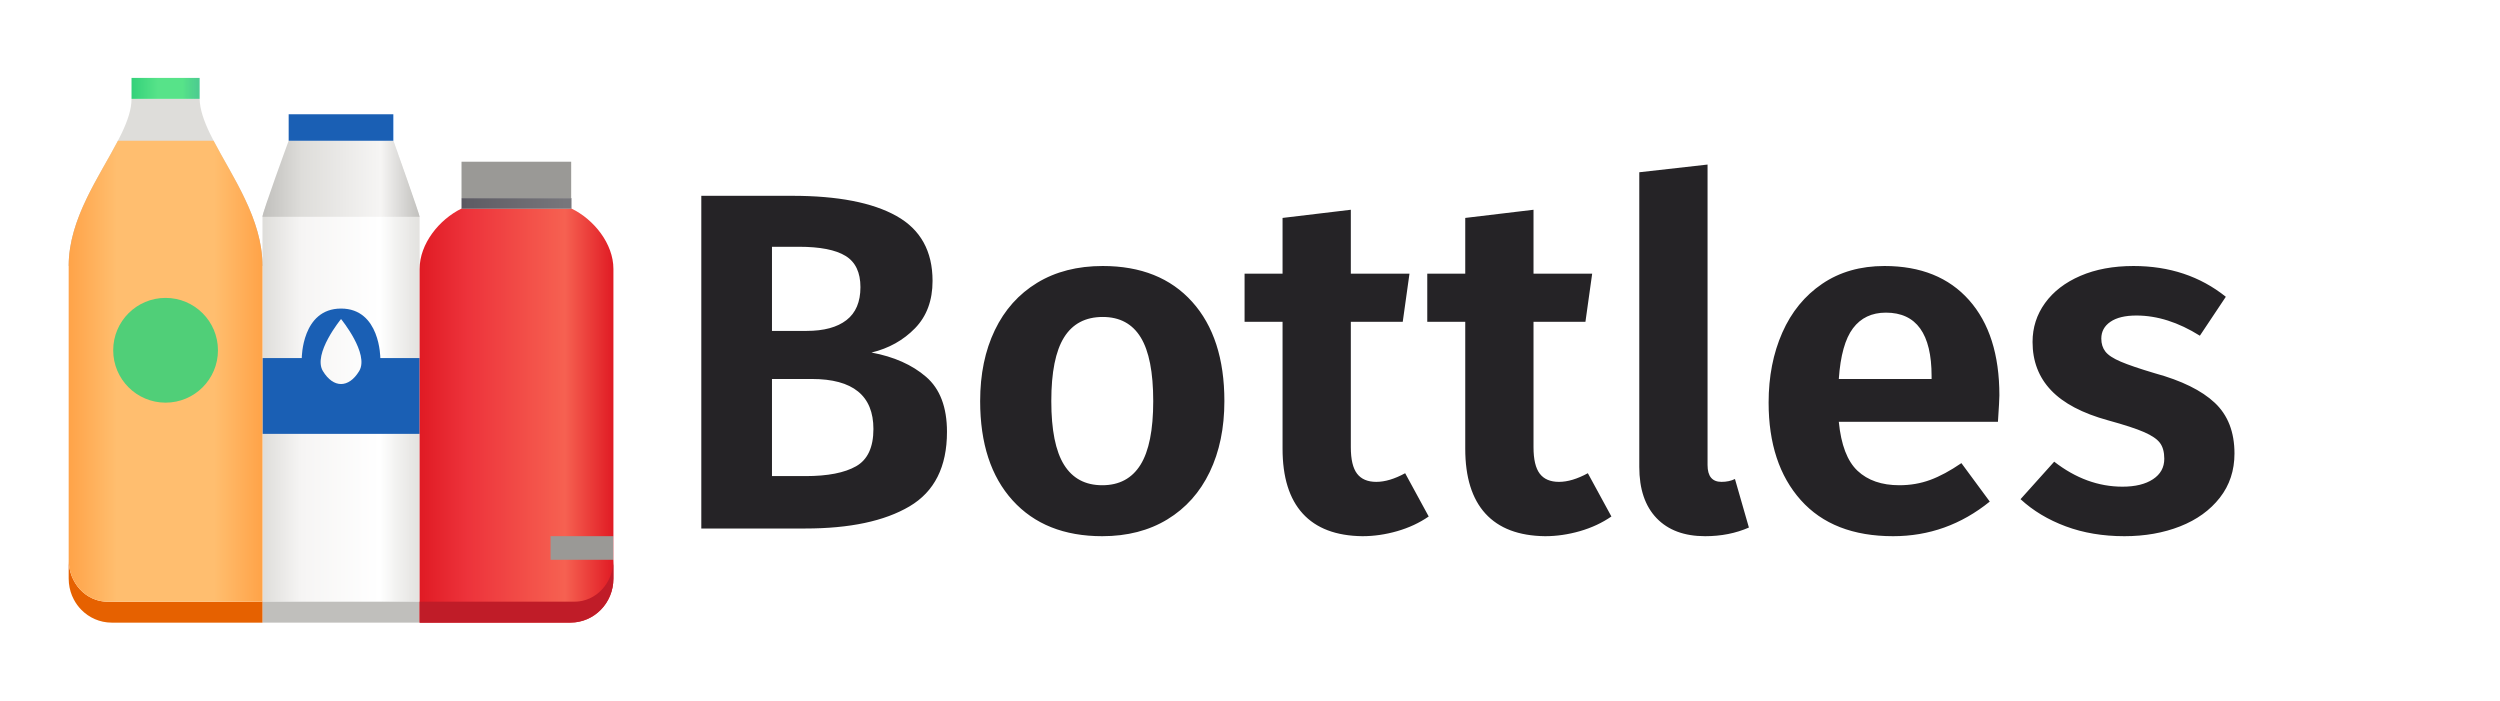
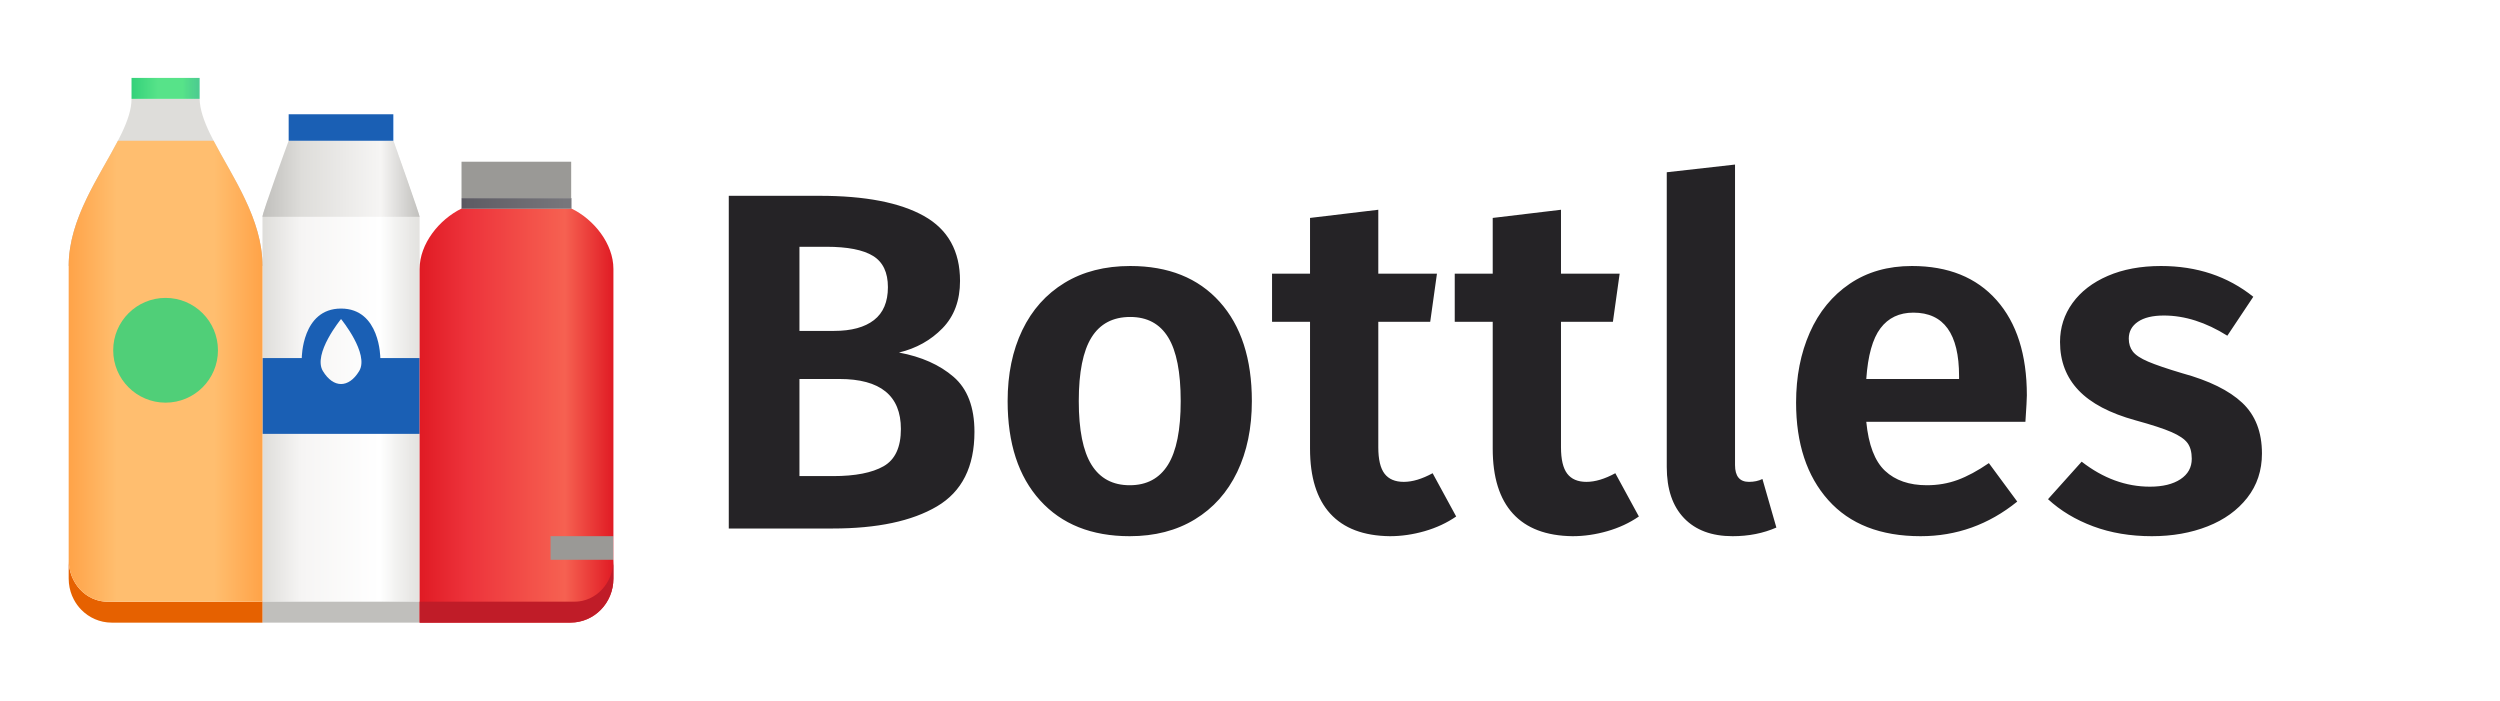
<svg xmlns="http://www.w3.org/2000/svg" style="isolation:isolate" viewBox="0 0 364 102" width="364pt" height="102pt">
  <defs>
-     <clipPath id="_clipPath_Akr4SL1SQ9yTAA34q3Edsygku1x3t4H2">
+     <clipPath id="_clipPath_5ljjap3fVZmWwTufLJ3iB6pXXg8SxkUK">
      <rect width="364" height="102" />
    </clipPath>
  </defs>
-   <g clip-path="url(#_clipPath_Akr4SL1SQ9yTAA34q3Edsygku1x3t4H2)">
-     <clipPath id="_clipPath_Iw9n8QoIbvN5vMZaWn4pIW9VE3JTd97U">
-       <rect x="15" y="0" width="364" height="102" transform="matrix(1,0,0,1,0,0)" fill="rgb(255,255,255)" />
+   <g clip-path="url(#_clipPath_5ljjap3fVZmWwTufLJ3iB6pXXg8SxkUK)">
+     <clipPath id="_clipPath_hXYG2ucnxVAev7NZVrDkv4bcS057eVOR">
+       <rect x="19" y="0" width="364" height="102" transform="matrix(1,0,0,1,0,0)" fill="rgb(255,255,255)" />
    </clipPath>
-     <g clip-path="url(#_clipPath_Iw9n8QoIbvN5vMZaWn4pIW9VE3JTd97U)">
+     <g clip-path="url(#_clipPath_hXYG2ucnxVAev7NZVrDkv4bcS057eVOR)">
      <g>
        <g>
-           <path d=" M 126.89 51.33 L 126.89 51.33 Q 131.79 52.24 134.835 54.865 L 134.835 54.865 L 134.835 54.865 Q 137.88 57.49 137.88 62.88 L 137.88 62.88 L 137.88 62.88 Q 137.88 70.51 132.42 73.73 L 132.42 73.73 L 132.42 73.73 Q 126.96 76.95 117.23 76.95 L 117.23 76.95 L 102.11 76.95 L 102.11 28.51 L 115.34 28.51 L 115.34 28.51 Q 125.28 28.51 130.53 31.45 L 130.53 31.45 L 130.53 31.45 Q 135.78 34.39 135.78 40.9 L 135.78 40.9 L 135.78 40.9 Q 135.78 45.17 133.225 47.795 L 133.225 47.795 L 133.225 47.795 Q 130.67 50.42 126.89 51.33 L 126.89 51.33 L 126.89 51.33 Z  M 116.32 35.93 L 112.4 35.93 L 112.4 48.18 L 117.44 48.18 L 117.44 48.18 Q 121.22 48.18 123.25 46.605 L 123.25 46.605 L 123.25 46.605 Q 125.28 45.03 125.28 41.81 L 125.28 41.81 L 125.28 41.81 Q 125.28 38.59 123.11 37.26 L 123.11 37.26 L 123.11 37.26 Q 120.94 35.93 116.32 35.93 L 116.32 35.93 L 116.32 35.93 Z  M 117.3 69.32 L 117.3 69.32 Q 122.13 69.32 124.65 67.885 L 124.65 67.885 L 124.65 67.885 Q 127.17 66.45 127.17 62.46 L 127.17 62.46 L 127.17 62.46 Q 127.17 55.18 118.21 55.18 L 118.21 55.18 L 112.4 55.18 L 112.4 69.32 L 117.3 69.32 L 117.3 69.32 Z  M 160.56 38.73 L 160.56 38.73 Q 168.89 38.73 173.58 43.945 L 173.58 43.945 L 173.58 43.945 Q 178.27 49.16 178.27 58.4 L 178.27 58.4 L 178.27 58.4 Q 178.27 64.28 176.135 68.725 L 176.135 68.725 L 176.135 68.725 Q 174 73.17 169.975 75.62 L 169.975 75.62 L 169.975 75.62 Q 165.95 78.07 160.49 78.07 L 160.49 78.07 L 160.49 78.07 Q 152.16 78.07 147.435 72.855 L 147.435 72.855 L 147.435 72.855 Q 142.71 67.64 142.71 58.4 L 142.71 58.4 L 142.71 58.4 Q 142.71 52.52 144.845 48.075 L 144.845 48.075 L 144.845 48.075 Q 146.98 43.63 151.005 41.18 L 151.005 41.18 L 151.005 41.18 Q 155.03 38.73 160.56 38.73 L 160.56 38.73 L 160.56 38.73 Z  M 160.56 46.15 L 160.56 46.15 Q 156.78 46.15 154.925 49.125 L 154.925 49.125 L 154.925 49.125 Q 153.07 52.1 153.07 58.4 L 153.07 58.4 L 153.07 58.4 Q 153.07 64.7 154.925 67.675 L 154.925 67.675 L 154.925 67.675 Q 156.78 70.65 160.49 70.65 L 160.49 70.65 L 160.49 70.65 Q 164.2 70.65 166.055 67.675 L 166.055 67.675 L 166.055 67.675 Q 167.91 64.7 167.91 58.4 L 167.91 58.4 L 167.91 58.4 Q 167.91 52.1 166.09 49.125 L 166.09 49.125 L 166.09 49.125 Q 164.27 46.15 160.56 46.15 L 160.56 46.15 L 160.56 46.15 Z  M 204.59 68.9 L 208.02 75.2 L 208.02 75.2 Q 205.99 76.6 203.435 77.335 L 203.435 77.335 L 203.435 77.335 Q 200.88 78.07 198.36 78.07 L 198.36 78.07 L 198.36 78.07 Q 192.62 78 189.68 74.78 L 189.68 74.78 L 189.68 74.78 Q 186.74 71.56 186.74 65.33 L 186.74 65.33 L 186.74 46.85 L 181.21 46.85 L 181.21 39.85 L 186.74 39.85 L 186.74 31.73 L 196.68 30.54 L 196.68 39.85 L 205.22 39.85 L 204.24 46.85 L 196.68 46.85 L 196.68 65.12 L 196.68 65.12 Q 196.68 67.78 197.59 68.97 L 197.59 68.97 L 197.59 68.97 Q 198.5 70.16 200.39 70.16 L 200.39 70.16 L 200.39 70.16 Q 202.28 70.16 204.59 68.9 L 204.59 68.9 L 204.59 68.9 Z  M 231.19 68.9 L 234.62 75.2 L 234.62 75.2 Q 232.59 76.6 230.035 77.335 L 230.035 77.335 L 230.035 77.335 Q 227.48 78.07 224.96 78.07 L 224.96 78.07 L 224.96 78.07 Q 219.22 78 216.28 74.78 L 216.28 74.78 L 216.28 74.78 Q 213.34 71.56 213.34 65.33 L 213.34 65.33 L 213.34 46.85 L 207.81 46.85 L 207.81 39.85 L 213.34 39.85 L 213.34 31.73 L 223.28 30.54 L 223.28 39.85 L 231.82 39.85 L 230.84 46.85 L 223.28 46.85 L 223.28 65.12 L 223.28 65.12 Q 223.28 67.78 224.19 68.97 L 224.19 68.97 L 224.19 68.97 Q 225.1 70.16 226.99 70.16 L 226.99 70.16 L 226.99 70.16 Q 228.88 70.16 231.19 68.9 L 231.19 68.9 L 231.19 68.9 Z  M 248.27 78.07 L 248.27 78.07 Q 243.72 78.07 241.2 75.445 L 241.2 75.445 L 241.2 75.445 Q 238.68 72.82 238.68 67.99 L 238.68 67.99 L 238.68 25.08 L 248.62 23.96 L 248.62 67.71 L 248.62 67.71 Q 248.62 70.16 250.65 70.16 L 250.65 70.16 L 250.65 70.16 Q 251.77 70.16 252.61 69.74 L 252.61 69.74 L 254.64 76.81 L 254.64 76.81 Q 251.77 78.07 248.27 78.07 L 248.27 78.07 L 248.27 78.07 Z  M 291.11 57.56 L 291.11 57.56 Q 291.11 58.26 290.9 61.41 L 290.9 61.41 L 267.73 61.41 L 267.73 61.41 Q 268.22 66.45 270.46 68.55 L 270.46 68.55 L 270.46 68.55 Q 272.7 70.65 276.55 70.65 L 276.55 70.65 L 276.55 70.65 Q 278.93 70.65 281.03 69.88 L 281.03 69.88 L 281.03 69.88 Q 283.13 69.11 285.58 67.43 L 285.58 67.43 L 289.71 73.03 L 289.71 73.03 Q 283.48 78.07 275.64 78.07 L 275.64 78.07 L 275.64 78.07 Q 266.89 78.07 262.2 72.82 L 262.2 72.82 L 262.2 72.82 Q 257.51 67.57 257.51 58.61 L 257.51 58.61 L 257.51 58.61 Q 257.51 52.94 259.505 48.425 L 259.505 48.425 L 259.505 48.425 Q 261.5 43.91 265.315 41.32 L 265.315 41.32 L 265.315 41.32 Q 269.13 38.73 274.38 38.73 L 274.38 38.73 L 274.38 38.73 Q 282.29 38.73 286.7 43.7 L 286.7 43.7 L 286.7 43.7 Q 291.11 48.67 291.11 57.56 L 291.11 57.56 L 291.11 57.56 Z  M 281.24 55.18 L 281.24 54.76 L 281.24 54.76 Q 281.24 45.52 274.59 45.52 L 274.59 45.52 L 274.59 45.52 Q 271.51 45.52 269.795 47.795 L 269.795 47.795 L 269.795 47.795 Q 268.08 50.07 267.73 55.18 L 267.73 55.18 L 281.24 55.18 L 281.24 55.18 Z  M 310.64 38.73 L 310.64 38.73 Q 318.48 38.73 324.08 43.21 L 324.08 43.21 L 320.3 48.88 L 320.3 48.88 Q 315.61 45.94 311.06 45.94 L 311.06 45.94 L 311.06 45.94 Q 308.61 45.94 307.28 46.85 L 307.28 46.85 L 307.28 46.85 Q 305.95 47.76 305.95 49.3 L 305.95 49.3 L 305.95 49.3 Q 305.95 50.42 306.545 51.19 L 306.545 51.19 L 306.545 51.19 Q 307.14 51.96 308.785 52.66 L 308.785 52.66 L 308.785 52.66 Q 310.43 53.36 313.72 54.34 L 313.72 54.34 L 313.72 54.34 Q 319.6 55.95 322.47 58.645 L 322.47 58.645 L 322.47 58.645 Q 325.34 61.34 325.34 66.03 L 325.34 66.03 L 325.34 66.03 Q 325.34 69.74 323.205 72.47 L 323.205 72.47 L 323.205 72.47 Q 321.07 75.2 317.43 76.635 L 317.43 76.635 L 317.43 76.635 Q 313.79 78.07 309.31 78.07 L 309.31 78.07 L 309.31 78.07 Q 304.62 78.07 300.77 76.635 L 300.77 76.635 L 300.77 76.635 Q 296.92 75.2 294.19 72.68 L 294.19 72.68 L 299.09 67.22 L 299.09 67.22 Q 303.78 70.86 309.03 70.86 L 309.03 70.86 L 309.03 70.86 Q 311.83 70.86 313.475 69.775 L 313.475 69.775 L 313.475 69.775 Q 315.12 68.69 315.12 66.8 L 315.12 66.8 L 315.12 66.8 Q 315.12 65.33 314.49 64.49 L 314.49 64.49 L 314.49 64.49 Q 313.86 63.65 312.18 62.915 L 312.18 62.915 L 312.18 62.915 Q 310.5 62.18 306.93 61.2 L 306.93 61.2 L 306.93 61.2 Q 301.33 59.66 298.635 56.825 L 298.635 56.825 L 298.635 56.825 Q 295.94 53.99 295.94 49.79 L 295.94 49.79 L 295.94 49.79 Q 295.94 46.64 297.76 44.12 L 297.76 44.12 L 297.76 44.12 Q 299.58 41.6 302.905 40.165 L 302.905 40.165 L 302.905 40.165 Q 306.23 38.73 310.64 38.73 L 310.64 38.73 L 310.64 38.73 Z " fill="rgb(37,35,38)" />
+           <path d=" M 130.89 51.33 L 130.89 51.33 Q 135.79 52.24 138.835 54.865 L 138.835 54.865 L 138.835 54.865 Q 141.88 57.49 141.88 62.88 L 141.88 62.88 L 141.88 62.88 Q 141.88 70.51 136.42 73.73 L 136.42 73.73 L 136.42 73.73 Q 130.96 76.95 121.23 76.95 L 121.23 76.95 L 106.11 76.95 L 106.11 28.51 L 119.34 28.51 L 119.34 28.51 Q 129.28 28.51 134.53 31.45 L 134.53 31.45 L 134.53 31.45 Q 139.78 34.39 139.78 40.9 L 139.78 40.9 L 139.78 40.9 Q 139.78 45.17 137.225 47.795 L 137.225 47.795 L 137.225 47.795 Q 134.67 50.42 130.89 51.33 L 130.89 51.33 L 130.89 51.33 Z  M 120.32 35.93 L 116.4 35.93 L 116.4 48.18 L 121.44 48.18 L 121.44 48.18 Q 125.22 48.18 127.25 46.605 L 127.25 46.605 L 127.25 46.605 Q 129.28 45.03 129.28 41.81 L 129.28 41.81 L 129.28 41.81 Q 129.28 38.59 127.11 37.26 L 127.11 37.26 L 127.11 37.26 Q 124.94 35.93 120.32 35.93 L 120.32 35.93 L 120.32 35.93 Z  M 121.3 69.32 L 121.3 69.32 Q 126.13 69.32 128.65 67.885 L 128.65 67.885 L 128.65 67.885 Q 131.17 66.45 131.17 62.46 L 131.17 62.46 L 131.17 62.46 Q 131.17 55.18 122.21 55.18 L 122.21 55.18 L 116.4 55.18 L 116.4 69.32 L 121.3 69.32 L 121.3 69.32 Z  M 164.56 38.73 L 164.56 38.73 Q 172.89 38.73 177.58 43.945 L 177.58 43.945 L 177.58 43.945 Q 182.27 49.16 182.27 58.4 L 182.27 58.4 L 182.27 58.4 Q 182.27 64.28 180.135 68.725 L 180.135 68.725 L 180.135 68.725 Q 178 73.17 173.975 75.62 L 173.975 75.62 L 173.975 75.62 Q 169.95 78.07 164.49 78.07 L 164.49 78.07 L 164.49 78.07 Q 156.16 78.07 151.435 72.855 L 151.435 72.855 L 151.435 72.855 Q 146.71 67.64 146.71 58.4 L 146.71 58.4 L 146.71 58.4 Q 146.71 52.52 148.845 48.075 L 148.845 48.075 L 148.845 48.075 Q 150.98 43.63 155.005 41.18 L 155.005 41.18 L 155.005 41.18 Q 159.03 38.73 164.56 38.73 L 164.56 38.73 L 164.56 38.73 Z  M 164.56 46.15 L 164.56 46.15 Q 160.78 46.15 158.925 49.125 L 158.925 49.125 L 158.925 49.125 Q 157.07 52.1 157.07 58.4 L 157.07 58.4 L 157.07 58.4 Q 157.07 64.7 158.925 67.675 L 158.925 67.675 L 158.925 67.675 Q 160.78 70.65 164.49 70.65 L 164.49 70.65 L 164.49 70.65 Q 168.2 70.65 170.055 67.675 L 170.055 67.675 L 170.055 67.675 Q 171.91 64.7 171.91 58.4 L 171.91 58.4 L 171.91 58.4 Q 171.91 52.1 170.09 49.125 L 170.09 49.125 L 170.09 49.125 Q 168.27 46.15 164.56 46.15 L 164.56 46.15 L 164.56 46.15 Z  M 208.59 68.9 L 212.02 75.2 L 212.02 75.2 Q 209.99 76.6 207.435 77.335 L 207.435 77.335 L 207.435 77.335 Q 204.88 78.07 202.36 78.07 L 202.36 78.07 L 202.36 78.07 Q 196.62 78 193.68 74.78 L 193.68 74.78 L 193.68 74.78 Q 190.74 71.56 190.74 65.33 L 190.74 65.33 L 190.74 46.85 L 185.21 46.85 L 185.21 39.85 L 190.74 39.85 L 190.74 31.73 L 200.68 30.54 L 200.68 39.85 L 209.22 39.85 L 208.24 46.85 L 200.68 46.85 L 200.68 65.12 L 200.68 65.12 Q 200.68 67.78 201.59 68.97 L 201.59 68.97 L 201.59 68.97 Q 202.5 70.16 204.39 70.16 L 204.39 70.16 L 204.39 70.16 Q 206.28 70.16 208.59 68.9 L 208.59 68.9 L 208.59 68.9 Z  M 235.19 68.9 L 238.62 75.2 L 238.62 75.2 Q 236.59 76.6 234.035 77.335 L 234.035 77.335 L 234.035 77.335 Q 231.48 78.07 228.96 78.07 L 228.96 78.07 L 228.96 78.07 Q 223.22 78 220.28 74.78 L 220.28 74.78 L 220.28 74.78 Q 217.34 71.56 217.34 65.33 L 217.34 65.33 L 217.34 46.85 L 211.81 46.85 L 211.81 39.85 L 217.34 39.85 L 217.34 31.73 L 227.28 30.54 L 227.28 39.85 L 235.82 39.85 L 234.84 46.85 L 227.28 46.85 L 227.28 65.12 L 227.28 65.12 Q 227.28 67.78 228.19 68.97 L 228.19 68.97 L 228.19 68.97 Q 229.1 70.16 230.99 70.16 L 230.99 70.16 L 230.99 70.16 Q 232.88 70.16 235.19 68.9 L 235.19 68.9 L 235.19 68.9 Z  M 252.27 78.07 L 252.27 78.07 Q 247.72 78.07 245.2 75.445 L 245.2 75.445 L 245.2 75.445 Q 242.68 72.82 242.68 67.99 L 242.68 67.99 L 242.68 25.08 L 252.62 23.96 L 252.62 67.71 L 252.62 67.71 Q 252.62 70.16 254.65 70.16 L 254.65 70.16 L 254.65 70.16 Q 255.77 70.16 256.61 69.74 L 256.61 69.74 L 258.64 76.81 L 258.64 76.81 Q 255.77 78.07 252.27 78.07 L 252.27 78.07 L 252.27 78.07 Z  M 295.11 57.56 L 295.11 57.56 Q 295.11 58.26 294.9 61.41 L 294.9 61.41 L 271.73 61.41 L 271.73 61.41 Q 272.22 66.45 274.46 68.55 L 274.46 68.55 L 274.46 68.55 Q 276.7 70.65 280.55 70.65 L 280.55 70.65 L 280.55 70.65 Q 282.93 70.65 285.03 69.88 L 285.03 69.88 L 285.03 69.88 Q 287.13 69.11 289.58 67.43 L 289.58 67.43 L 293.71 73.03 L 293.71 73.03 Q 287.48 78.07 279.64 78.07 L 279.64 78.07 L 279.64 78.07 Q 270.89 78.07 266.2 72.82 L 266.2 72.82 L 266.2 72.82 Q 261.51 67.57 261.51 58.61 L 261.51 58.61 L 261.51 58.61 Q 261.51 52.94 263.505 48.425 L 263.505 48.425 L 263.505 48.425 Q 265.5 43.91 269.315 41.32 L 269.315 41.32 L 269.315 41.32 Q 273.13 38.73 278.38 38.73 L 278.38 38.73 L 278.38 38.73 Q 286.29 38.73 290.7 43.7 L 290.7 43.7 L 290.7 43.7 Q 295.11 48.67 295.11 57.56 L 295.11 57.56 L 295.11 57.56 Z  M 285.24 55.18 L 285.24 54.76 L 285.24 54.76 Q 285.24 45.52 278.59 45.52 L 278.59 45.52 L 278.59 45.52 Q 275.51 45.52 273.795 47.795 L 273.795 47.795 L 273.795 47.795 Q 272.08 50.07 271.73 55.18 L 271.73 55.18 L 285.24 55.18 L 285.24 55.18 Z  M 314.64 38.73 L 314.64 38.73 Q 322.48 38.73 328.08 43.21 L 328.08 43.21 L 324.3 48.88 L 324.3 48.88 Q 319.61 45.94 315.06 45.94 L 315.06 45.94 L 315.06 45.94 Q 312.61 45.94 311.28 46.85 L 311.28 46.85 L 311.28 46.85 Q 309.95 47.76 309.95 49.3 L 309.95 49.3 L 309.95 49.3 Q 309.95 50.42 310.545 51.19 L 310.545 51.19 L 310.545 51.19 Q 311.14 51.96 312.785 52.66 L 312.785 52.66 L 312.785 52.66 Q 314.43 53.36 317.72 54.34 L 317.72 54.34 L 317.72 54.34 Q 323.6 55.95 326.47 58.645 L 326.47 58.645 L 326.47 58.645 Q 329.34 61.34 329.34 66.03 L 329.34 66.03 L 329.34 66.03 Q 329.34 69.74 327.205 72.47 L 327.205 72.47 L 327.205 72.47 Q 325.07 75.2 321.43 76.635 L 321.43 76.635 L 321.43 76.635 Q 317.79 78.07 313.31 78.07 L 313.31 78.07 L 313.31 78.07 Q 308.62 78.07 304.77 76.635 L 304.77 76.635 L 304.77 76.635 Q 300.92 75.2 298.19 72.68 L 298.19 72.68 L 303.09 67.22 L 303.09 67.22 Q 307.78 70.86 313.03 70.86 L 313.03 70.86 L 313.03 70.86 Q 315.83 70.86 317.475 69.775 L 317.475 69.775 L 317.475 69.775 Q 319.12 68.69 319.12 66.8 L 319.12 66.8 L 319.12 66.8 Q 319.12 65.33 318.49 64.49 L 318.49 64.49 L 318.49 64.49 Q 317.86 63.65 316.18 62.915 L 316.18 62.915 L 316.18 62.915 Q 314.5 62.18 310.93 61.2 L 310.93 61.2 L 310.93 61.2 Q 305.33 59.66 302.635 56.825 L 302.635 56.825 L 302.635 56.825 Q 299.94 53.99 299.94 49.79 L 299.94 49.79 L 299.94 49.79 Q 299.94 46.64 301.76 44.12 L 301.76 44.12 L 301.76 44.12 Q 303.58 41.6 306.905 40.165 L 306.905 40.165 L 306.905 40.165 Q 310.23 38.73 314.64 38.73 L 314.64 38.73 L 314.64 38.73 Z " fill="rgb(37,35,38)" />
        </g>
      </g>
    </g>
-     <linearGradient id="_lgradient_22" x1="0" y1="0.5" x2="1" y2="0.5" gradientTransform="matrix(22.879,0,0,67.111,38.217,20.495)" gradientUnits="userSpaceOnUse">
+     <linearGradient id="_lgradient_33" x1="0" y1="0.5" x2="1" y2="0.5" gradientTransform="matrix(22.879,0,0,67.111,38.217,20.495)" gradientUnits="userSpaceOnUse">
      <stop offset="0%" stop-opacity="1" style="stop-color:rgb(222,221,218)" />
      <stop offset="25%" stop-opacity="1" style="stop-color:rgb(246,245,244)" />
      <stop offset="75%" stop-opacity="1" style="stop-color:rgb(255,255,255)" />
      <stop offset="100%" stop-opacity="0.855" style="stop-color:rgb(222,221,218)" />
    </linearGradient>
-     <path d=" M 42.447 20.495 C 42.447 20.495 38.217 30.874 38.217 31.565 L 38.217 87.606 L 61.096 87.606 L 61.096 31.562 C 61.096 31.565 57.282 20.495 57.282 20.495 L 42.447 20.495 Z " fill="url(#_lgradient_22)" />
-     <linearGradient id="_lgradient_23" x1="6.333333333330415e-7" y1="0.514" x2="1.003" y2="0.514" gradientTransform="matrix(22.879,0,0,11.067,38.217,20.495)" gradientUnits="userSpaceOnUse">
+     <path d=" M 42.447 20.495 C 42.447 20.495 38.217 30.874 38.217 31.565 L 38.217 87.606 L 61.096 87.606 L 61.096 31.562 C 61.096 31.565 57.282 20.495 57.282 20.495 L 42.447 20.495 Z " fill="url(#_lgradient_33)" />
+     <linearGradient id="_lgradient_34" x1="6.333333333330415e-7" y1="0.514" x2="1.003" y2="0.514" gradientTransform="matrix(22.879,0,0,11.067,38.217,20.495)" gradientUnits="userSpaceOnUse">
      <stop offset="0%" stop-opacity="1" style="stop-color:rgb(192,191,188)" />
      <stop offset="25%" stop-opacity="1" style="stop-color:rgb(222,221,218)" />
      <stop offset="75%" stop-opacity="1" style="stop-color:rgb(246,245,244)" />
      <stop offset="100%" stop-opacity="1" style="stop-color:rgb(192,191,188)" />
    </linearGradient>
-     <path d=" M 42.03 20.495 C 42.03 20.495 38.217 30.874 38.217 31.562 L 61.096 31.562 C 61.096 31.19 57.282 20.495 57.282 20.495 L 42.03 20.495 Z " fill="url(#_lgradient_23)" />
-     <linearGradient id="_lgradient_24" x1="2.5757708133067325e-8" y1="0.844" x2="1" y2="0.844" gradientTransform="matrix(28.217,0,0,24.329,10,14.394)" gradientUnits="userSpaceOnUse">
+     <path d=" M 42.03 20.495 C 42.03 20.495 38.217 30.874 38.217 31.562 L 61.096 31.562 C 61.096 31.19 57.282 20.495 57.282 20.495 L 42.03 20.495 Z " fill="url(#_lgradient_34)" />
+     <linearGradient id="_lgradient_35" x1="2.5757708133067325e-8" y1="0.844" x2="1" y2="0.844" gradientTransform="matrix(28.217,0,0,24.329,10,14.394)" gradientUnits="userSpaceOnUse">
      <stop offset="0%" stop-opacity="1" style="stop-color:rgb(192,191,188)" />
      <stop offset="25%" stop-opacity="1" style="stop-color:rgb(222,221,218)" />
      <stop offset="75%" stop-opacity="1" style="stop-color:rgb(222,221,218)" />
      <stop offset="100%" stop-opacity="1" style="stop-color:rgb(192,191,188)" />
    </linearGradient>
-     <path d=" M 10 38.718 C 10.378 38.73 38.217 38.718 38.217 38.718 C 38.217 28.944 29.185 20.495 29.066 14.394 L 19.151 14.394 C 19.151 20.495 9.997 28.944 10 38.718 Z " fill="url(#_lgradient_24)" />
+     <path d=" M 10 38.718 C 10.378 38.73 38.217 38.718 38.217 38.718 C 38.217 28.944 29.185 20.495 29.066 14.394 L 19.151 14.394 C 19.151 20.495 9.997 28.944 10 38.718 Z " fill="url(#_lgradient_35)" />
    <path d=" M 61.096 87.606 L 38.217 87.606 L 38.217 90.656 L 61.096 90.656 L 61.096 87.606 Z " fill="rgb(192,191,188)" />
-     <linearGradient id="_lgradient_25" x1="0" y1="0.5" x2="1" y2="0.5" gradientTransform="matrix(15.252,0,0,3.858,42.03,16.637)" gradientUnits="userSpaceOnUse">
+     <linearGradient id="_lgradient_36" x1="0" y1="0.5" x2="1" y2="0.5" gradientTransform="matrix(15.252,0,0,3.858,42.03,16.637)" gradientUnits="userSpaceOnUse">
      <stop offset="100%" stop-opacity="1" style="stop-color:rgb(26,95,180)" />
      <stop offset="100%" stop-opacity="1" style="stop-color:rgb(26,97,185)" />
      <stop offset="100%" stop-opacity="1" style="stop-color:rgb(29,114,217)" />
      <stop offset="100%" stop-opacity="1" style="stop-color:rgb(52,131,226)" />
    </linearGradient>
-     <path d=" M 42.03 16.637 L 42.03 20.495 L 57.282 20.495 L 57.282 16.637 L 42.03 16.637 Z " fill="url(#_lgradient_25)" />
-     <linearGradient id="_lgradient_26" x1="0" y1="0.5" x2="1" y2="0.5" gradientTransform="matrix(22.879,0,0,18.246,38.217,44.926)" gradientUnits="userSpaceOnUse">
+     <path d=" M 42.03 16.637 L 42.03 20.495 L 57.282 20.495 L 57.282 16.637 L 42.03 16.637 Z " fill="url(#_lgradient_36)" />
+     <linearGradient id="_lgradient_37" x1="0" y1="0.5" x2="1" y2="0.5" gradientTransform="matrix(22.879,0,0,18.246,38.217,44.926)" gradientUnits="userSpaceOnUse">
      <stop offset="100%" stop-opacity="1" style="stop-color:rgb(26,95,180)" />
      <stop offset="100%" stop-opacity="1" style="stop-color:rgb(26,97,185)" />
      <stop offset="100%" stop-opacity="1" style="stop-color:rgb(29,114,217)" />
      <stop offset="100%" stop-opacity="1" style="stop-color:rgb(52,131,226)" />
    </linearGradient>
-     <path d=" M 49.656 44.926 C 43.937 44.926 43.937 52.138 43.937 52.138 L 38.217 52.138 L 38.217 63.172 L 61.096 63.172 L 61.096 52.138 L 55.376 52.138 C 55.376 52.138 55.376 44.926 49.656 44.926 Z  M 49.656 46.451 C 49.656 46.451 53.815 51.524 52.293 54.033 C 50.77 56.541 48.539 56.541 47.017 54.033 C 45.495 51.524 49.656 46.451 49.656 46.451 Z " fill="url(#_lgradient_26)" />
+     <path d=" M 49.656 44.926 C 43.937 44.926 43.937 52.138 43.937 52.138 L 38.217 52.138 L 38.217 63.172 L 61.096 63.172 L 61.096 52.138 L 55.376 52.138 C 55.376 52.138 55.376 44.926 49.656 44.926 Z  M 49.656 46.451 C 49.656 46.451 53.815 51.524 52.293 54.033 C 50.77 56.541 48.539 56.541 47.017 54.033 C 45.495 51.524 49.656 46.451 49.656 46.451 Z " fill="url(#_lgradient_37)" />
    <path d=" M 38.217 87.606 L 15.663 87.606 C 15.568 87.606 15.469 87.603 15.374 87.597 C 15.276 87.594 15.18 87.585 15.085 87.573 C 14.987 87.564 14.894 87.552 14.799 87.534 C 14.704 87.519 14.614 87.502 14.519 87.481 C 14.427 87.463 14.334 87.439 14.245 87.412 C 14.156 87.388 14.066 87.361 13.977 87.332 C 13.798 87.272 13.625 87.204 13.456 87.126 C 13.286 87.052 13.119 86.965 12.958 86.87 C 12.8 86.778 12.645 86.676 12.493 86.566 C 12.341 86.456 12.196 86.34 12.058 86.215 C 11.918 86.092 11.781 85.961 11.656 85.821 C 11.528 85.684 11.406 85.538 11.29 85.389 C 11.174 85.237 11.066 85.083 10.965 84.919 C 10.864 84.758 10.769 84.591 10.682 84.418 C 10.596 84.245 10.515 84.067 10.444 83.882 C 10.372 83.7 10.307 83.516 10.253 83.322 C 10.2 83.131 10.152 82.938 10.116 82.738 C 10.077 82.539 10.048 82.336 10.03 82.13 C 10.012 81.925 10 81.716 10 81.505 L 10 84.237 L 10 84.24 C 10 84.46 10.012 84.68 10.033 84.895 L 10.033 84.898 C 10.054 85.112 10.086 85.324 10.128 85.532 C 10.167 85.741 10.22 85.946 10.28 86.146 L 10.28 86.149 C 10.34 86.349 10.411 86.542 10.489 86.736 C 10.566 86.927 10.655 87.114 10.754 87.296 C 11.04 87.838 11.403 88.336 11.826 88.771 C 12.955 89.929 14.516 90.647 16.25 90.656 L 38.217 90.656 L 38.217 87.606 Z " fill="rgb(230,97,0)" />
-     <linearGradient id="_lgradient_27" x1="0" y1="0.579" x2="1" y2="0.579" gradientTransform="matrix(28.217,0,0,67.111,10,20.495)" gradientUnits="userSpaceOnUse">
+     <linearGradient id="_lgradient_38" x1="0" y1="0.579" x2="1" y2="0.579" gradientTransform="matrix(28.217,0,0,67.111,10,20.495)" gradientUnits="userSpaceOnUse">
      <stop offset="0%" stop-opacity="1" style="stop-color:rgb(255,163,72)" />
      <stop offset="25%" stop-opacity="1" style="stop-color:rgb(255,190,111)" />
      <stop offset="75%" stop-opacity="1" style="stop-color:rgb(255,190,111)" />
      <stop offset="100%" stop-opacity="1" style="stop-color:rgb(255,163,72)" />
    </linearGradient>
-     <path d=" M 17.173 20.495 C 17.17 20.498 17.167 20.501 17.164 20.504 C 14.471 25.694 9.997 31.878 10 38.715 L 10 81.505 C 10 81.716 10.012 81.925 10.03 82.13 C 10.048 82.336 10.077 82.539 10.113 82.738 C 10.152 82.938 10.2 83.131 10.253 83.325 C 10.307 83.516 10.372 83.7 10.444 83.882 C 10.515 84.067 10.596 84.245 10.682 84.418 C 10.769 84.591 10.864 84.758 10.965 84.922 C 11.066 85.083 11.174 85.237 11.29 85.389 C 11.406 85.541 11.528 85.684 11.653 85.824 C 11.781 85.961 11.918 86.092 12.056 86.215 C 12.196 86.34 12.341 86.456 12.493 86.566 C 12.645 86.676 12.8 86.778 12.958 86.873 C 13.119 86.965 13.286 87.052 13.456 87.129 C 13.625 87.204 13.798 87.272 13.977 87.332 C 14.066 87.361 14.156 87.388 14.245 87.415 C 14.334 87.439 14.427 87.463 14.519 87.481 C 14.614 87.502 14.704 87.519 14.799 87.534 C 14.894 87.552 14.987 87.564 15.082 87.573 C 15.18 87.585 15.276 87.594 15.371 87.597 C 15.469 87.603 15.568 87.606 15.663 87.606 L 38.217 87.606 L 38.217 38.715 C 38.217 31.878 33.802 25.694 31.106 20.504 C 31.103 20.501 31.1 20.498 31.097 20.495 L 17.173 20.495 Z " fill="url(#_lgradient_27)" />
-     <linearGradient id="_lgradient_28" x1="0" y1="0.489" x2="1" y2="0.489" gradientTransform="matrix(28.217,0,0,60.289,61.096,30.368)" gradientUnits="userSpaceOnUse">
+     <path d=" M 17.173 20.495 C 17.17 20.498 17.167 20.501 17.164 20.504 C 14.471 25.694 9.997 31.878 10 38.715 L 10 81.505 C 10 81.716 10.012 81.925 10.03 82.13 C 10.048 82.336 10.077 82.539 10.113 82.738 C 10.152 82.938 10.2 83.131 10.253 83.325 C 10.307 83.516 10.372 83.7 10.444 83.882 C 10.515 84.067 10.596 84.245 10.682 84.418 C 10.769 84.591 10.864 84.758 10.965 84.922 C 11.066 85.083 11.174 85.237 11.29 85.389 C 11.406 85.541 11.528 85.684 11.653 85.824 C 11.781 85.961 11.918 86.092 12.056 86.215 C 12.196 86.34 12.341 86.456 12.493 86.566 C 12.645 86.676 12.8 86.778 12.958 86.873 C 13.119 86.965 13.286 87.052 13.456 87.129 C 13.625 87.204 13.798 87.272 13.977 87.332 C 14.066 87.361 14.156 87.388 14.245 87.415 C 14.334 87.439 14.427 87.463 14.519 87.481 C 14.614 87.502 14.704 87.519 14.799 87.534 C 14.894 87.552 14.987 87.564 15.082 87.573 C 15.18 87.585 15.276 87.594 15.371 87.597 C 15.469 87.603 15.568 87.606 15.663 87.606 L 38.217 87.606 L 38.217 38.715 C 38.217 31.878 33.802 25.694 31.106 20.504 C 31.103 20.501 31.1 20.498 31.097 20.495 L 17.173 20.495 Z " fill="url(#_lgradient_38)" />
+     <linearGradient id="_lgradient_39" x1="0" y1="0.489" x2="1" y2="0.489" gradientTransform="matrix(28.217,0,0,60.289,61.096,30.368)" gradientUnits="userSpaceOnUse">
      <stop offset="0%" stop-opacity="1" style="stop-color:rgb(224,27,36)" />
      <stop offset="25%" stop-opacity="1" style="stop-color:rgb(237,51,59)" />
      <stop offset="75%" stop-opacity="1" style="stop-color:rgb(246,97,81)" />
      <stop offset="100%" stop-opacity="1" style="stop-color:rgb(224,27,36)" />
    </linearGradient>
-     <path d=" M 67.197 30.368 C 63.952 31.952 61.096 35.485 61.096 39.159 L 61.096 90.656 L 83.063 90.656 C 86.527 90.641 89.313 87.785 89.313 84.24 L 89.313 39.159 C 89.313 35.477 86.468 31.949 83.212 30.368 L 67.197 30.368 Z " fill="url(#_lgradient_28)" />
-     <linearGradient id="_lgradient_29" x1="0" y1="0.5" x2="1" y2="0.5" gradientTransform="matrix(9.914,0,0,3.05,19.151,11.344)" gradientUnits="userSpaceOnUse">
+     <path d=" M 67.197 30.368 C 63.952 31.952 61.096 35.485 61.096 39.159 L 61.096 90.656 L 83.063 90.656 C 86.527 90.641 89.313 87.785 89.313 84.24 L 89.313 39.159 C 89.313 35.477 86.468 31.949 83.212 30.368 L 67.197 30.368 Z " fill="url(#_lgradient_39)" />
+     <linearGradient id="_lgradient_40" x1="0" y1="0.5" x2="1" y2="0.5" gradientTransform="matrix(9.914,0,0,3.05,19.151,11.344)" gradientUnits="userSpaceOnUse">
      <stop offset="0%" stop-opacity="1" style="stop-color:rgb(51,209,122)" />
      <stop offset="38.845%" stop-opacity="1" style="stop-color:rgb(87,227,137)" />
      <stop offset="75%" stop-opacity="1" style="stop-color:rgb(87,227,137)" />
      <stop offset="100%" stop-opacity="0.855" style="stop-color:rgb(46,194,126)" />
    </linearGradient>
-     <path d=" M 19.151 11.344 L 29.066 11.344 L 29.066 14.394 L 19.151 14.394 L 19.151 11.344 Z " fill="url(#_lgradient_29)" />
+     <path d=" M 19.151 11.344 L 29.066 11.344 L 29.066 14.394 L 19.151 14.394 L 19.151 11.344 Z " fill="url(#_lgradient_40)" />
    <path d=" M 89.313 81.505 C 89.313 84.886 86.786 87.606 83.649 87.606 L 61.096 87.606 L 61.096 90.656 L 83.063 90.656 C 86.527 90.641 89.313 87.785 89.313 84.24 L 89.313 81.505 Z " fill="rgb(192,28,40)" />
-     <linearGradient id="_lgradient_30" x1="-0.381" y1="0.5" x2="1.381" y2="0.5" gradientTransform="matrix(16.015,0,0,1.549,67.197,28.842)" gradientUnits="userSpaceOnUse">
+     <linearGradient id="_lgradient_41" x1="-0.381" y1="0.5" x2="1.381" y2="0.5" gradientTransform="matrix(16.015,0,0,1.549,67.197,28.842)" gradientUnits="userSpaceOnUse">
      <stop offset="0%" stop-opacity="1" style="stop-color:rgb(61,56,70)" />
      <stop offset="25%" stop-opacity="1" style="stop-color:rgb(94,92,100)" />
      <stop offset="75%" stop-opacity="1" style="stop-color:rgb(119,118,123)" />
      <stop offset="100%" stop-opacity="1" style="stop-color:rgb(119,118,123)" />
    </linearGradient>
-     <path d=" M 67.197 28.842 L 83.212 28.842 L 83.212 30.391 L 67.197 30.391 L 67.197 28.842 Z " fill="url(#_lgradient_30)" />
-     <linearGradient id="_lgradient_31" x1="0" y1="0.5" x2="1" y2="0.5" gradientTransform="matrix(16.015,0,0,5.297,67.197,23.546)" gradientUnits="userSpaceOnUse">
+     <path d=" M 67.197 28.842 L 83.212 28.842 L 83.212 30.391 L 67.197 30.391 L 67.197 28.842 Z " fill="url(#_lgradient_41)" />
+     <linearGradient id="_lgradient_42" x1="0" y1="0.5" x2="1" y2="0.5" gradientTransform="matrix(16.015,0,0,5.297,67.197,23.546)" gradientUnits="userSpaceOnUse">
      <stop offset="100%" stop-opacity="1" style="stop-color:rgb(154,153,150)" />
      <stop offset="100%" stop-opacity="1" style="stop-color:rgb(158,157,154)" />
      <stop offset="100%" stop-opacity="1" style="stop-color:rgb(193,192,189)" />
      <stop offset="100%" stop-opacity="1" style="stop-color:rgb(220,219,216)" />
    </linearGradient>
-     <path d=" M 67.197 23.546 L 83.212 23.546 L 83.212 28.842 L 67.197 28.842 L 67.197 23.546 Z " fill="url(#_lgradient_31)" />
-     <linearGradient id="_lgradient_32" x1="0" y1="0.5" x2="1" y2="0.5" gradientTransform="matrix(9.151,0,0,3.438,80.161,78.067)" gradientUnits="userSpaceOnUse">
+     <path d=" M 67.197 23.546 L 83.212 23.546 L 83.212 28.842 L 67.197 28.842 L 67.197 23.546 Z " fill="url(#_lgradient_42)" />
+     <linearGradient id="_lgradient_43" x1="0" y1="0.5" x2="1" y2="0.5" gradientTransform="matrix(9.151,0,0,3.438,80.161,78.067)" gradientUnits="userSpaceOnUse">
      <stop offset="100%" stop-opacity="1" style="stop-color:rgb(154,153,150)" />
      <stop offset="100%" stop-opacity="1" style="stop-color:rgb(158,157,154)" />
      <stop offset="100%" stop-opacity="1" style="stop-color:rgb(193,192,189)" />
      <stop offset="100%" stop-opacity="1" style="stop-color:rgb(220,219,216)" />
    </linearGradient>
-     <path d=" M 80.161 78.067 L 89.313 78.067 L 89.313 81.505 L 80.161 81.505 L 80.161 78.067 Z " fill="url(#_lgradient_32)" />
+     <path d=" M 80.161 78.067 L 89.313 78.067 L 89.313 81.505 L 80.161 81.505 L 80.161 78.067 Z " fill="url(#_lgradient_43)" />
    <path d=" M 24.108 43.374 C 19.896 43.374 16.482 46.788 16.482 51 C 16.482 55.212 19.896 58.626 24.108 58.626 C 28.321 58.626 31.735 55.212 31.735 51 C 31.735 46.788 28.321 43.374 24.108 43.374 Z " fill="rgb(51,209,122)" fill-opacity="0.855" />
  </g>
</svg>
